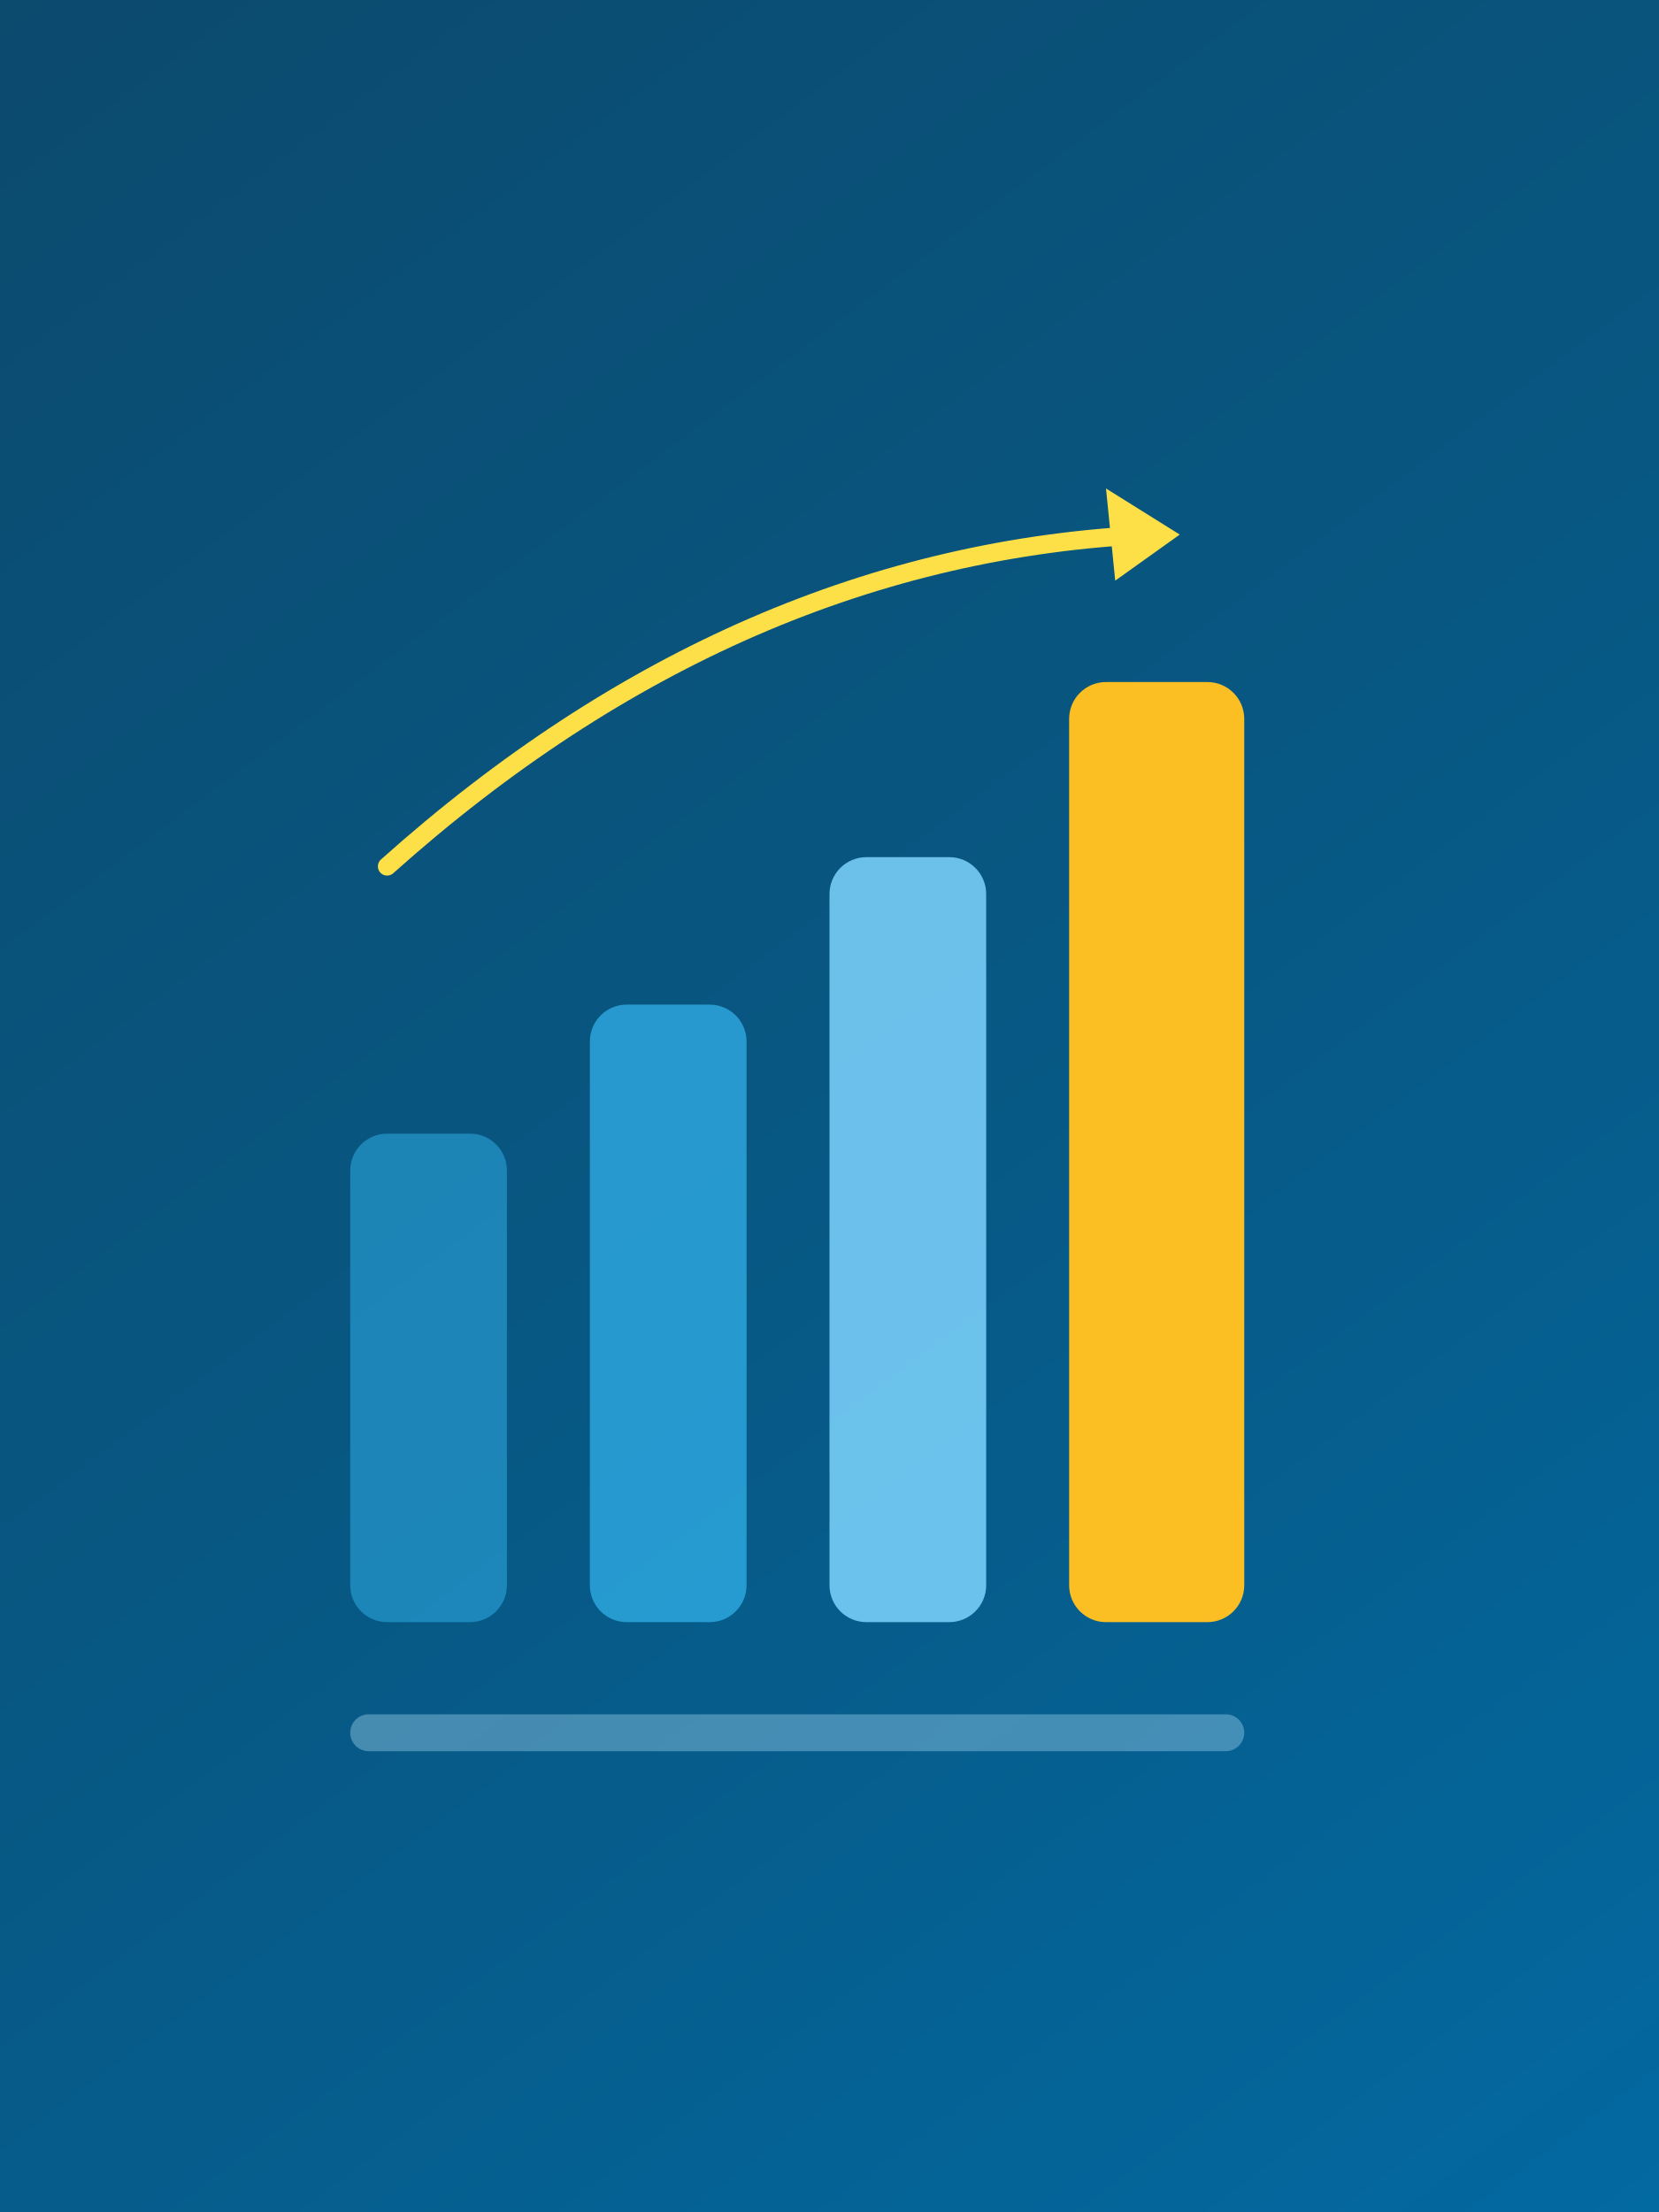
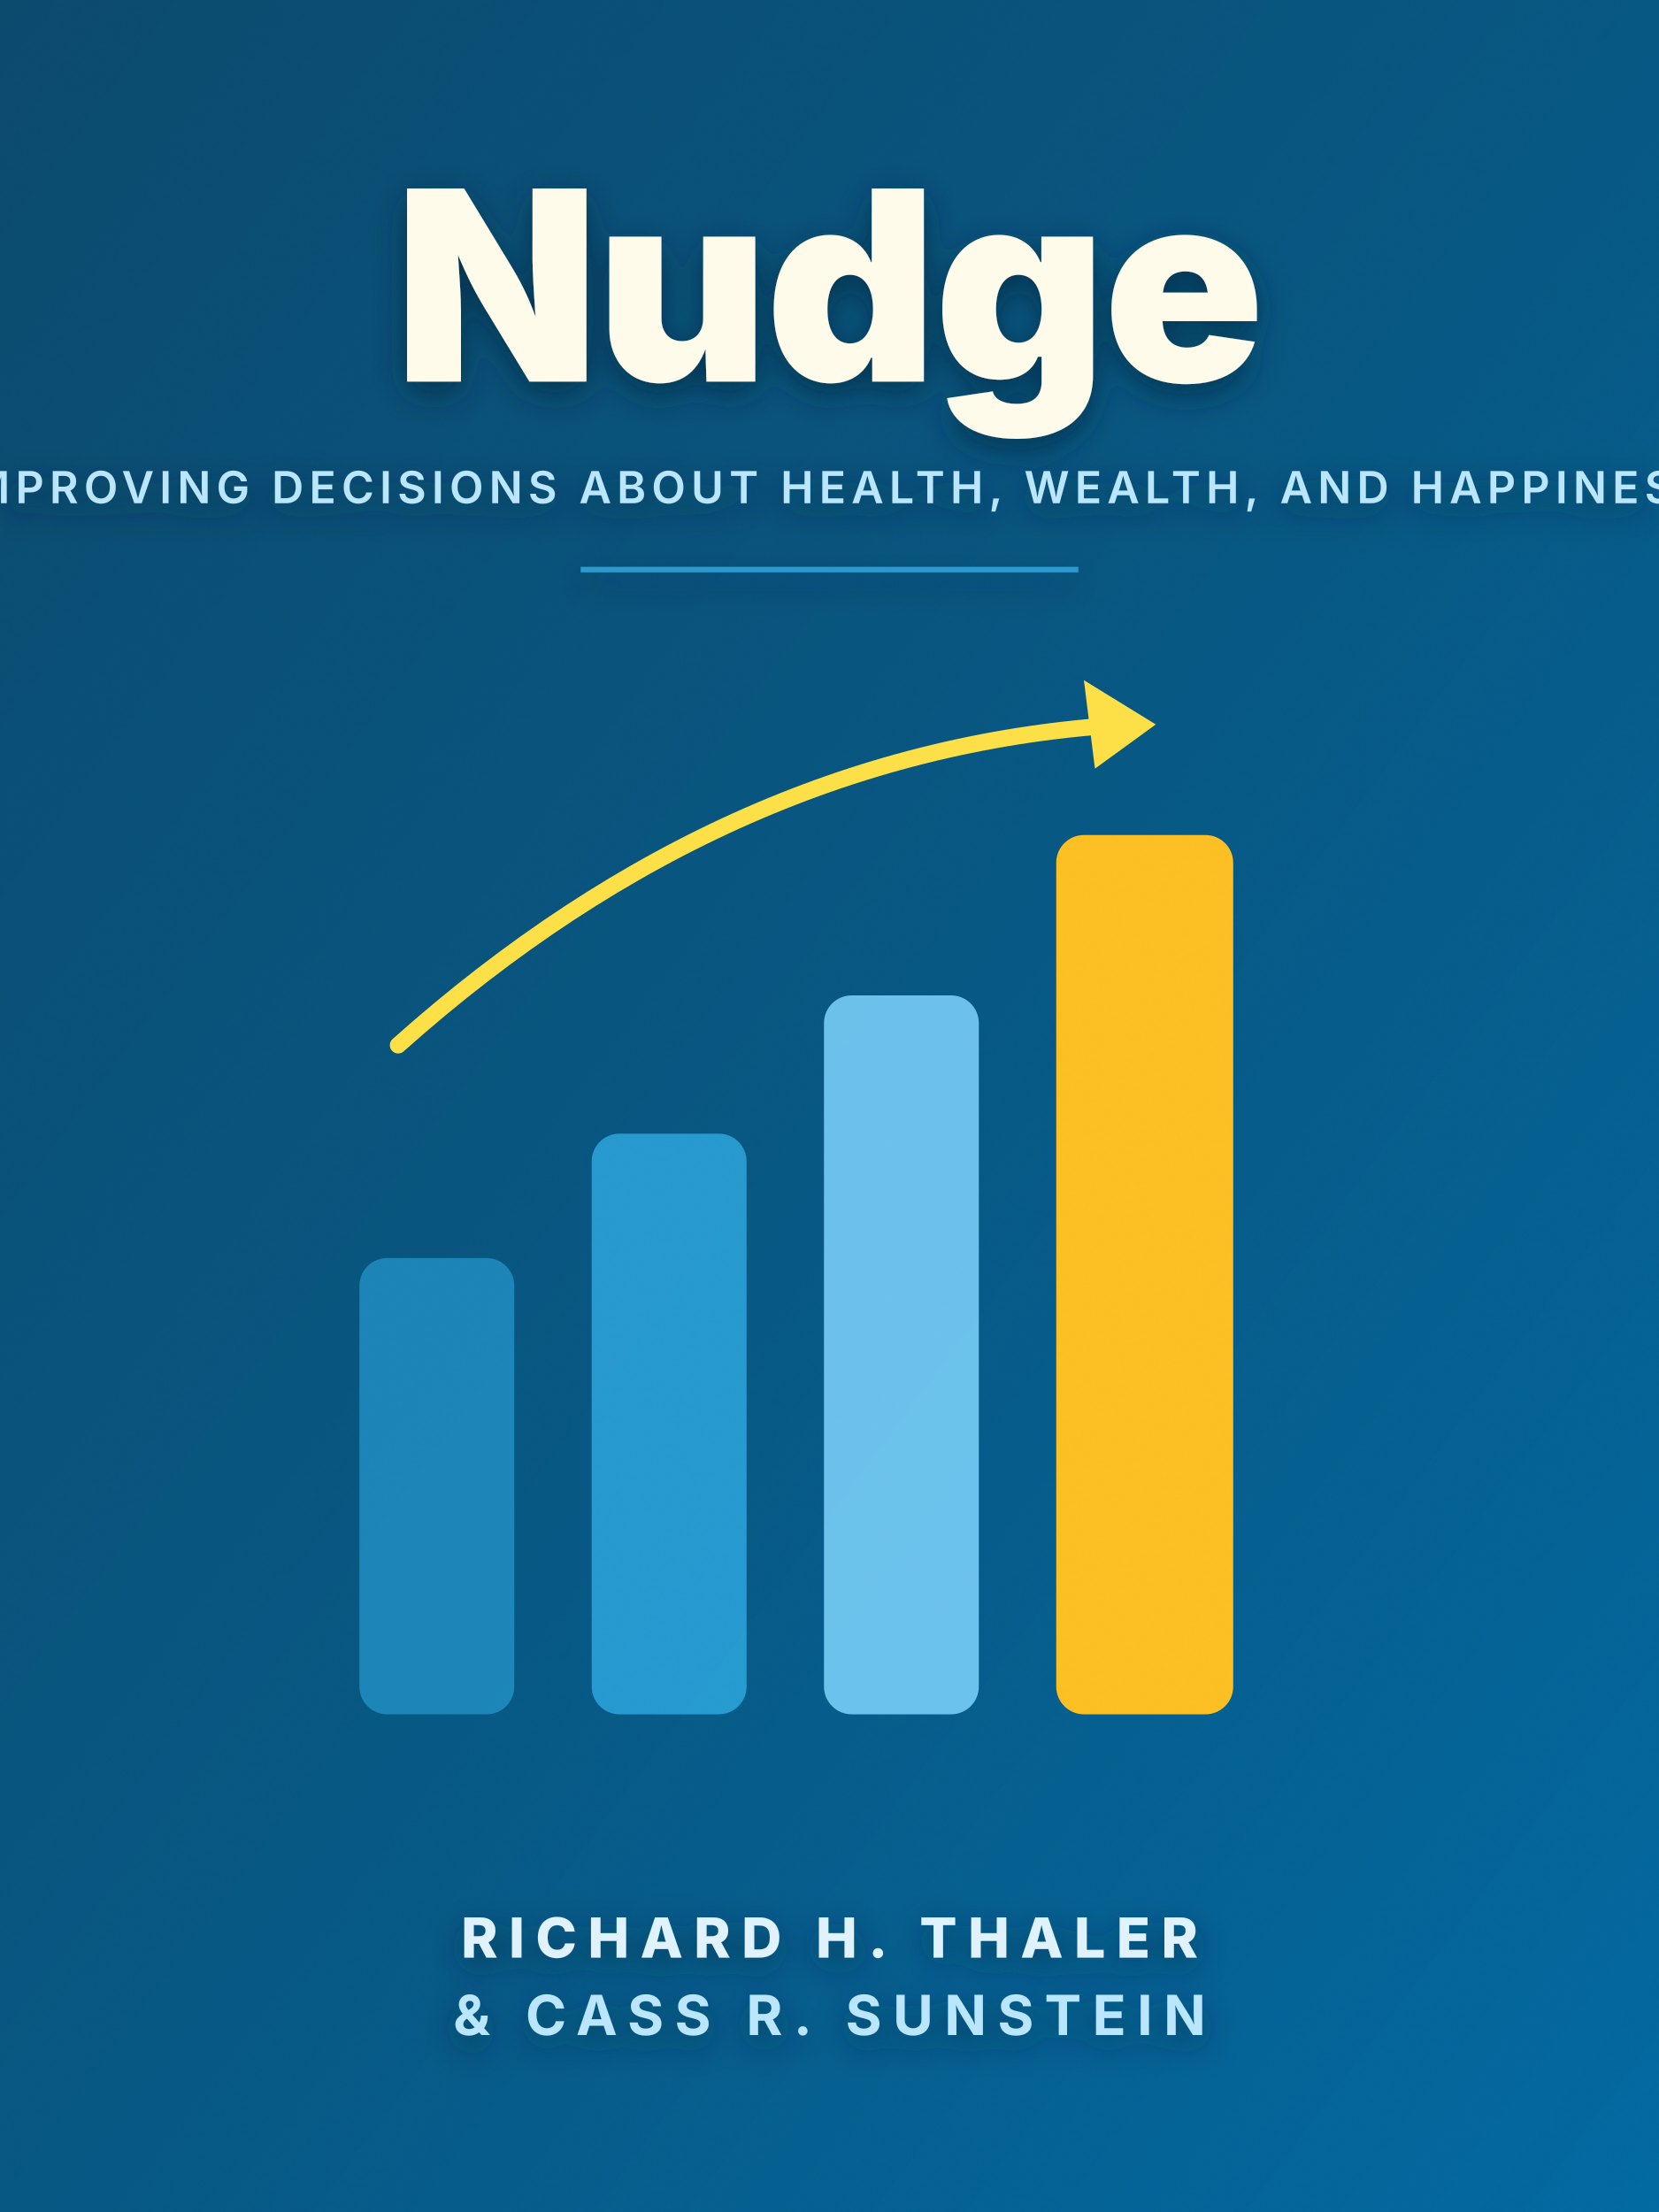
- <svg xmlns="http://www.w3.org/2000/svg" viewBox="0 0 360 480" fill="none">
+ <svg xmlns="http://www.w3.org/2000/svg" viewBox="0 0 600 800" width="600" height="800">
  <defs>
-     <linearGradient id="bg" x1="0" y1="0" x2="360" y2="480" gradientUnits="userSpaceOnUse">
-       <stop offset="0%" stop-color="#0c4a6e" />
+     <linearGradient id="bgGrad" x1="0" y1="0" x2="1" y2="1">
+       <stop offset="0%" stop-color="#0C4A6E" />
      <stop offset="55%" stop-color="#075985" />
-       <stop offset="100%" stop-color="#0369a1" />
+       <stop offset="100%" stop-color="#0369A1" />
    </linearGradient>
+     <filter id="textShadow" x="-20%" y="-20%" width="140%" height="140%">
+       <feDropShadow dx="0" dy="4" stdDeviation="6" flood-color="#042538" flood-opacity="0.65" />
+     </filter>
+     <filter id="grain" x="0%" y="0%" width="100%" height="100%">
+       <feTurbulence type="fractalNoise" baseFrequency="0.75" numOctaves="3" stitchTiles="stitch" />
+       <feColorMatrix type="matrix" values="1 0 0 0 0  0 1 0 0 0  0 0 1 0 0  0 0 0 0.06 0" />
+     </filter>
  </defs>
-   <rect width="360" height="480" fill="url(#bg)" />
-   <rect x="76" y="246" width="34" height="106" rx="8" fill="#38bdf8" fill-opacity="0.45" />
-   <rect x="128" y="218" width="34" height="134" rx="8" fill="#38bdf8" fill-opacity="0.65" />
-   <rect x="180" y="186" width="34" height="166" rx="8" fill="#7dd3fc" fill-opacity="0.85" />
-   <rect x="232" y="148" width="38" height="204" rx="8" fill="#fbbf24" />
-   <path d="M84 188 Q160 120 250 116" stroke="#fde047" stroke-width="4" stroke-linecap="round" fill="none" />
-   <polygon points="256,116 240,106 242,126" fill="#fde047" />
-   <rect x="76" y="372" width="194" height="8" rx="4" fill="#bae6fd" fill-opacity="0.35" />
+   <rect width="600" height="800" fill="url(#bgGrad)" />
+   <rect x="130" y="455" width="56" height="165" rx="10" fill="#38BDF8" fill-opacity="0.45" />
+   <rect x="214" y="410" width="56" height="210" rx="10" fill="#38BDF8" fill-opacity="0.65" />
+   <rect x="298" y="360" width="56" height="260" rx="10" fill="#7DD3FC" fill-opacity="0.85" />
+   <rect x="382" y="302" width="64" height="318" rx="10" fill="#FBBF24" />
+   <path d="M144 378 Q265 270 408 262" stroke="#FDE047" stroke-width="6" stroke-linecap="round" fill="none" />
+   <polygon points="418,262 392,246 396,278" fill="#FDE047" />
+   <g filter="url(#textShadow)" text-anchor="middle" font-family="'Inter', 'Segoe UI', system-ui, -apple-system, sans-serif">
+     <text x="300" y="138" fill="#FFFBEB" font-size="96" font-weight="900" letter-spacing="-1">Nudge</text>
+     <text x="300" y="182" fill="#BAE6FD" font-size="16" font-weight="600" letter-spacing="2">IMPROVING DECISIONS ABOUT HEALTH, WEALTH, AND HAPPINESS</text>
+     <line x1="210" y1="206" x2="390" y2="206" stroke="#38BDF8" stroke-width="2" opacity="0.65" />
+     <text x="300" y="708" fill="#E0F2FE" font-size="20" font-weight="800" letter-spacing="4">RICHARD H. THALER</text>
+     <text x="300" y="736" fill="#BAE6FD" font-size="20" font-weight="700" letter-spacing="4">&amp; CASS R. SUNSTEIN</text>
+   </g>
+   <rect width="600" height="800" fill="#FFFFFF" filter="url(#grain)" opacity="0.35" style="mix-blend-mode: overlay;" />
</svg>
